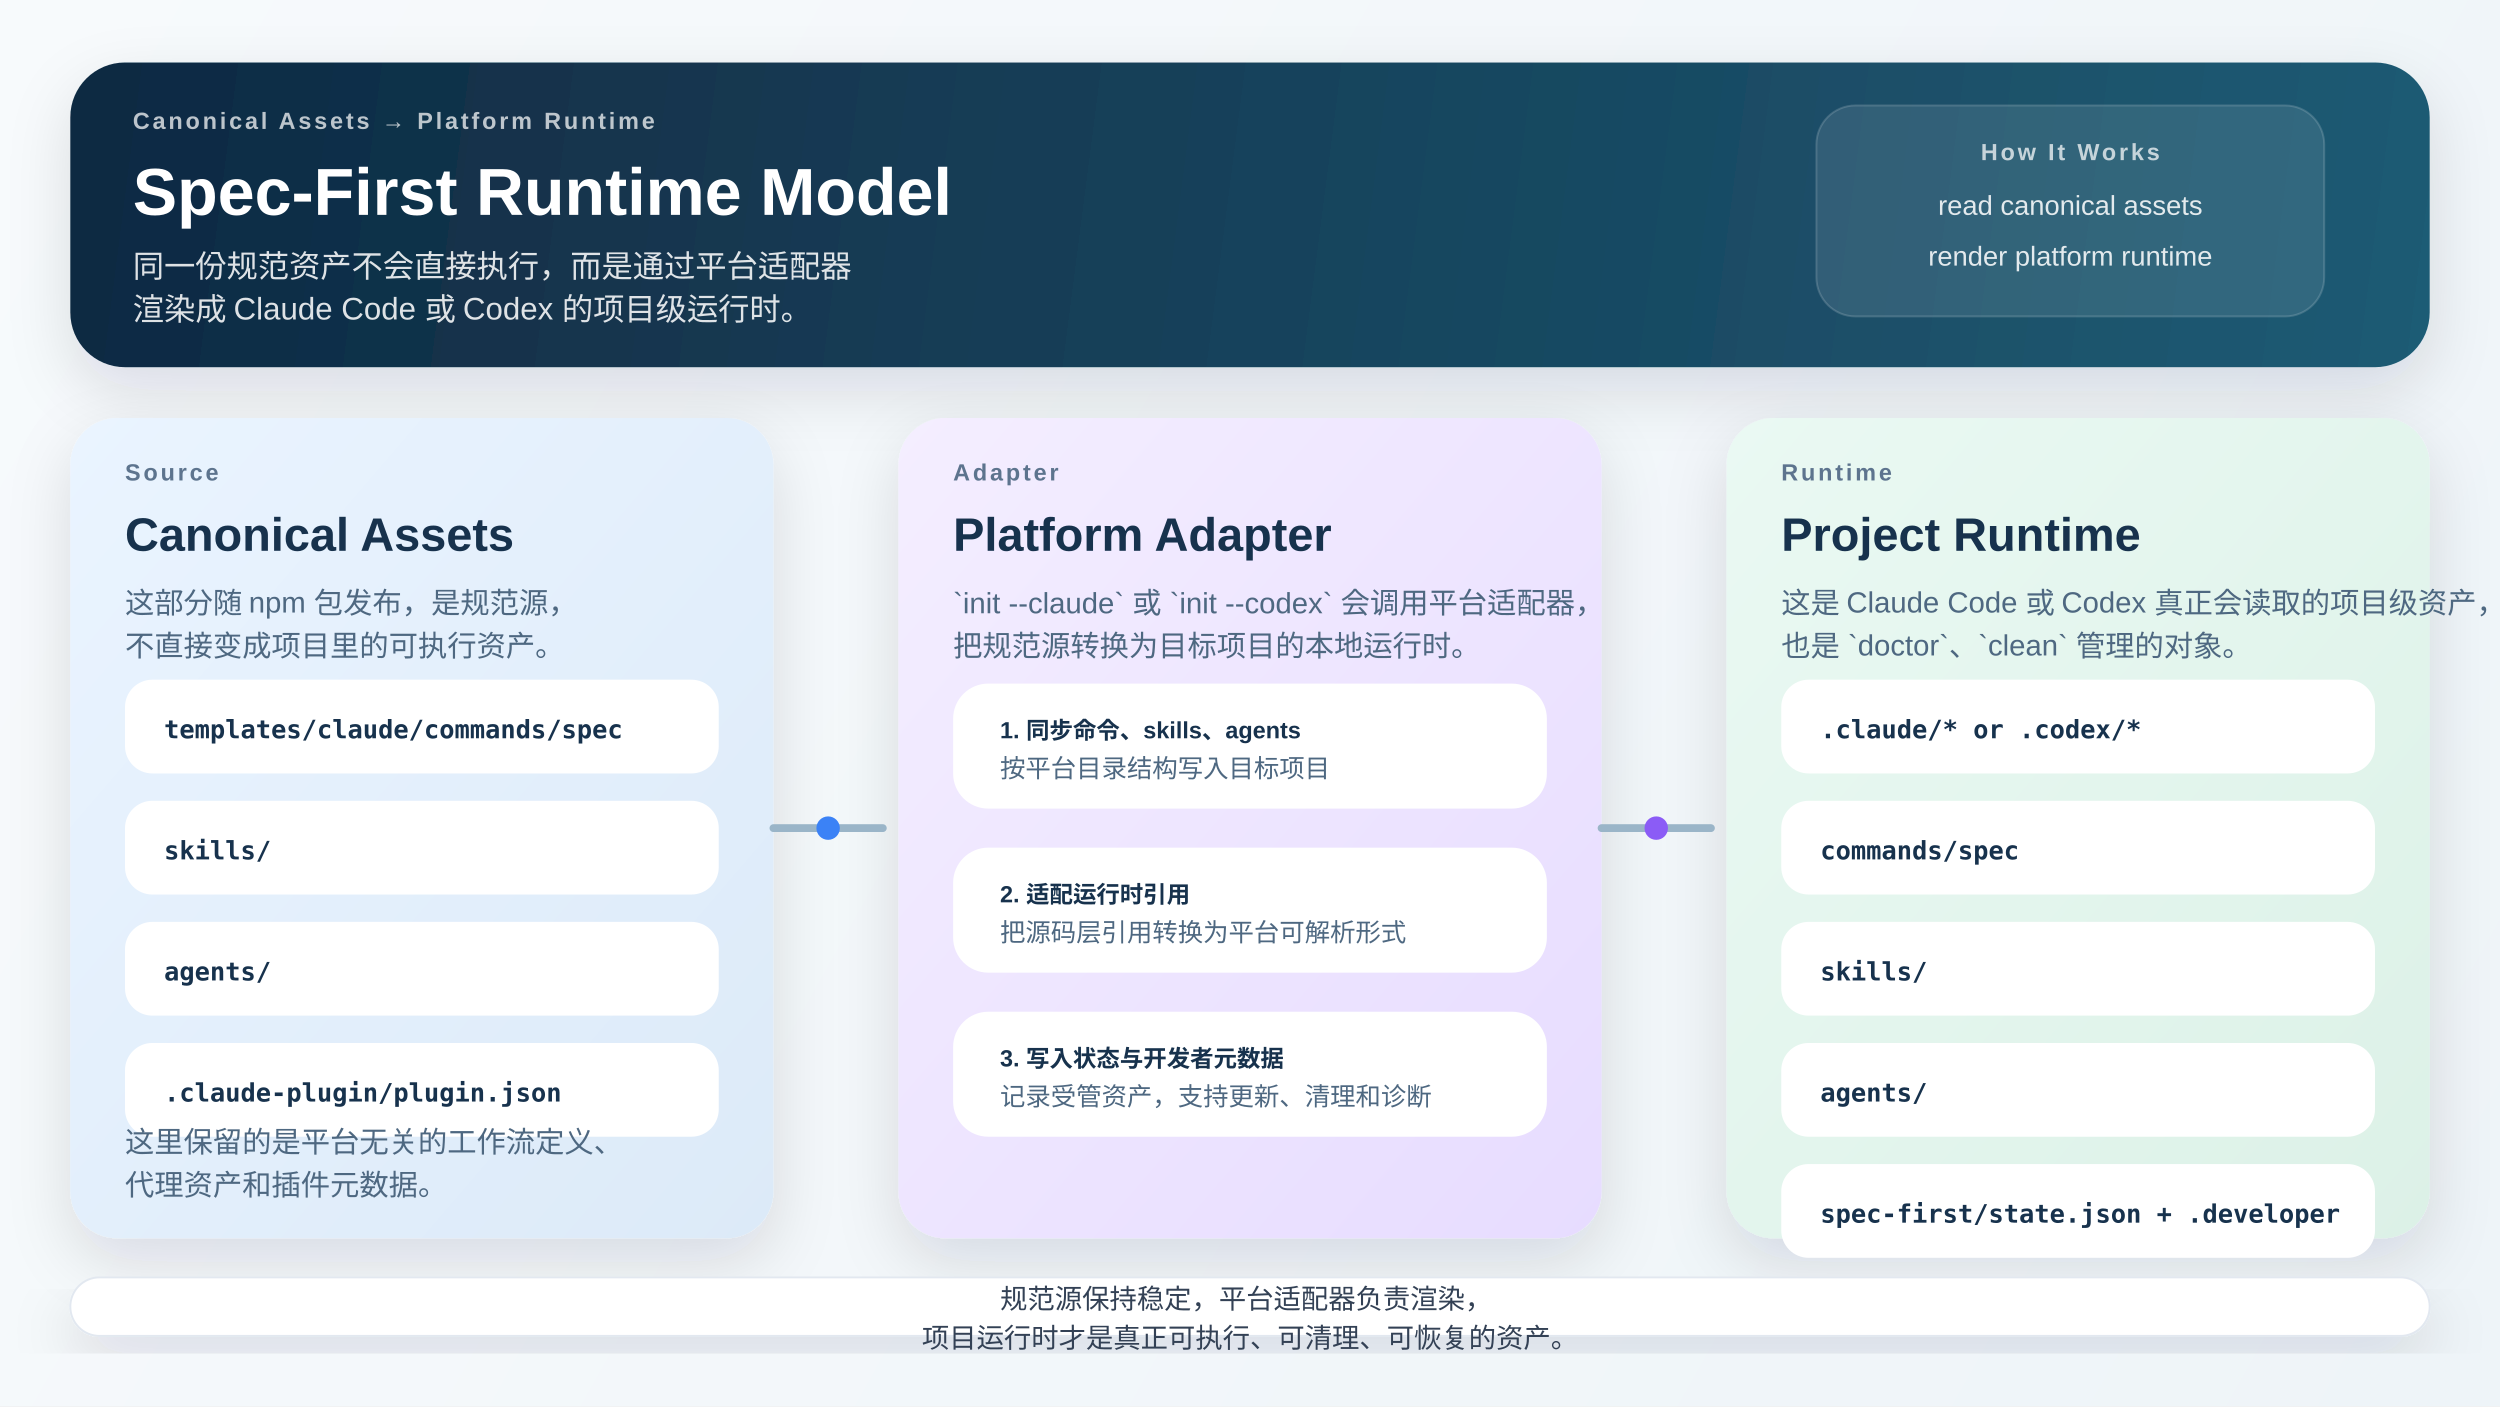
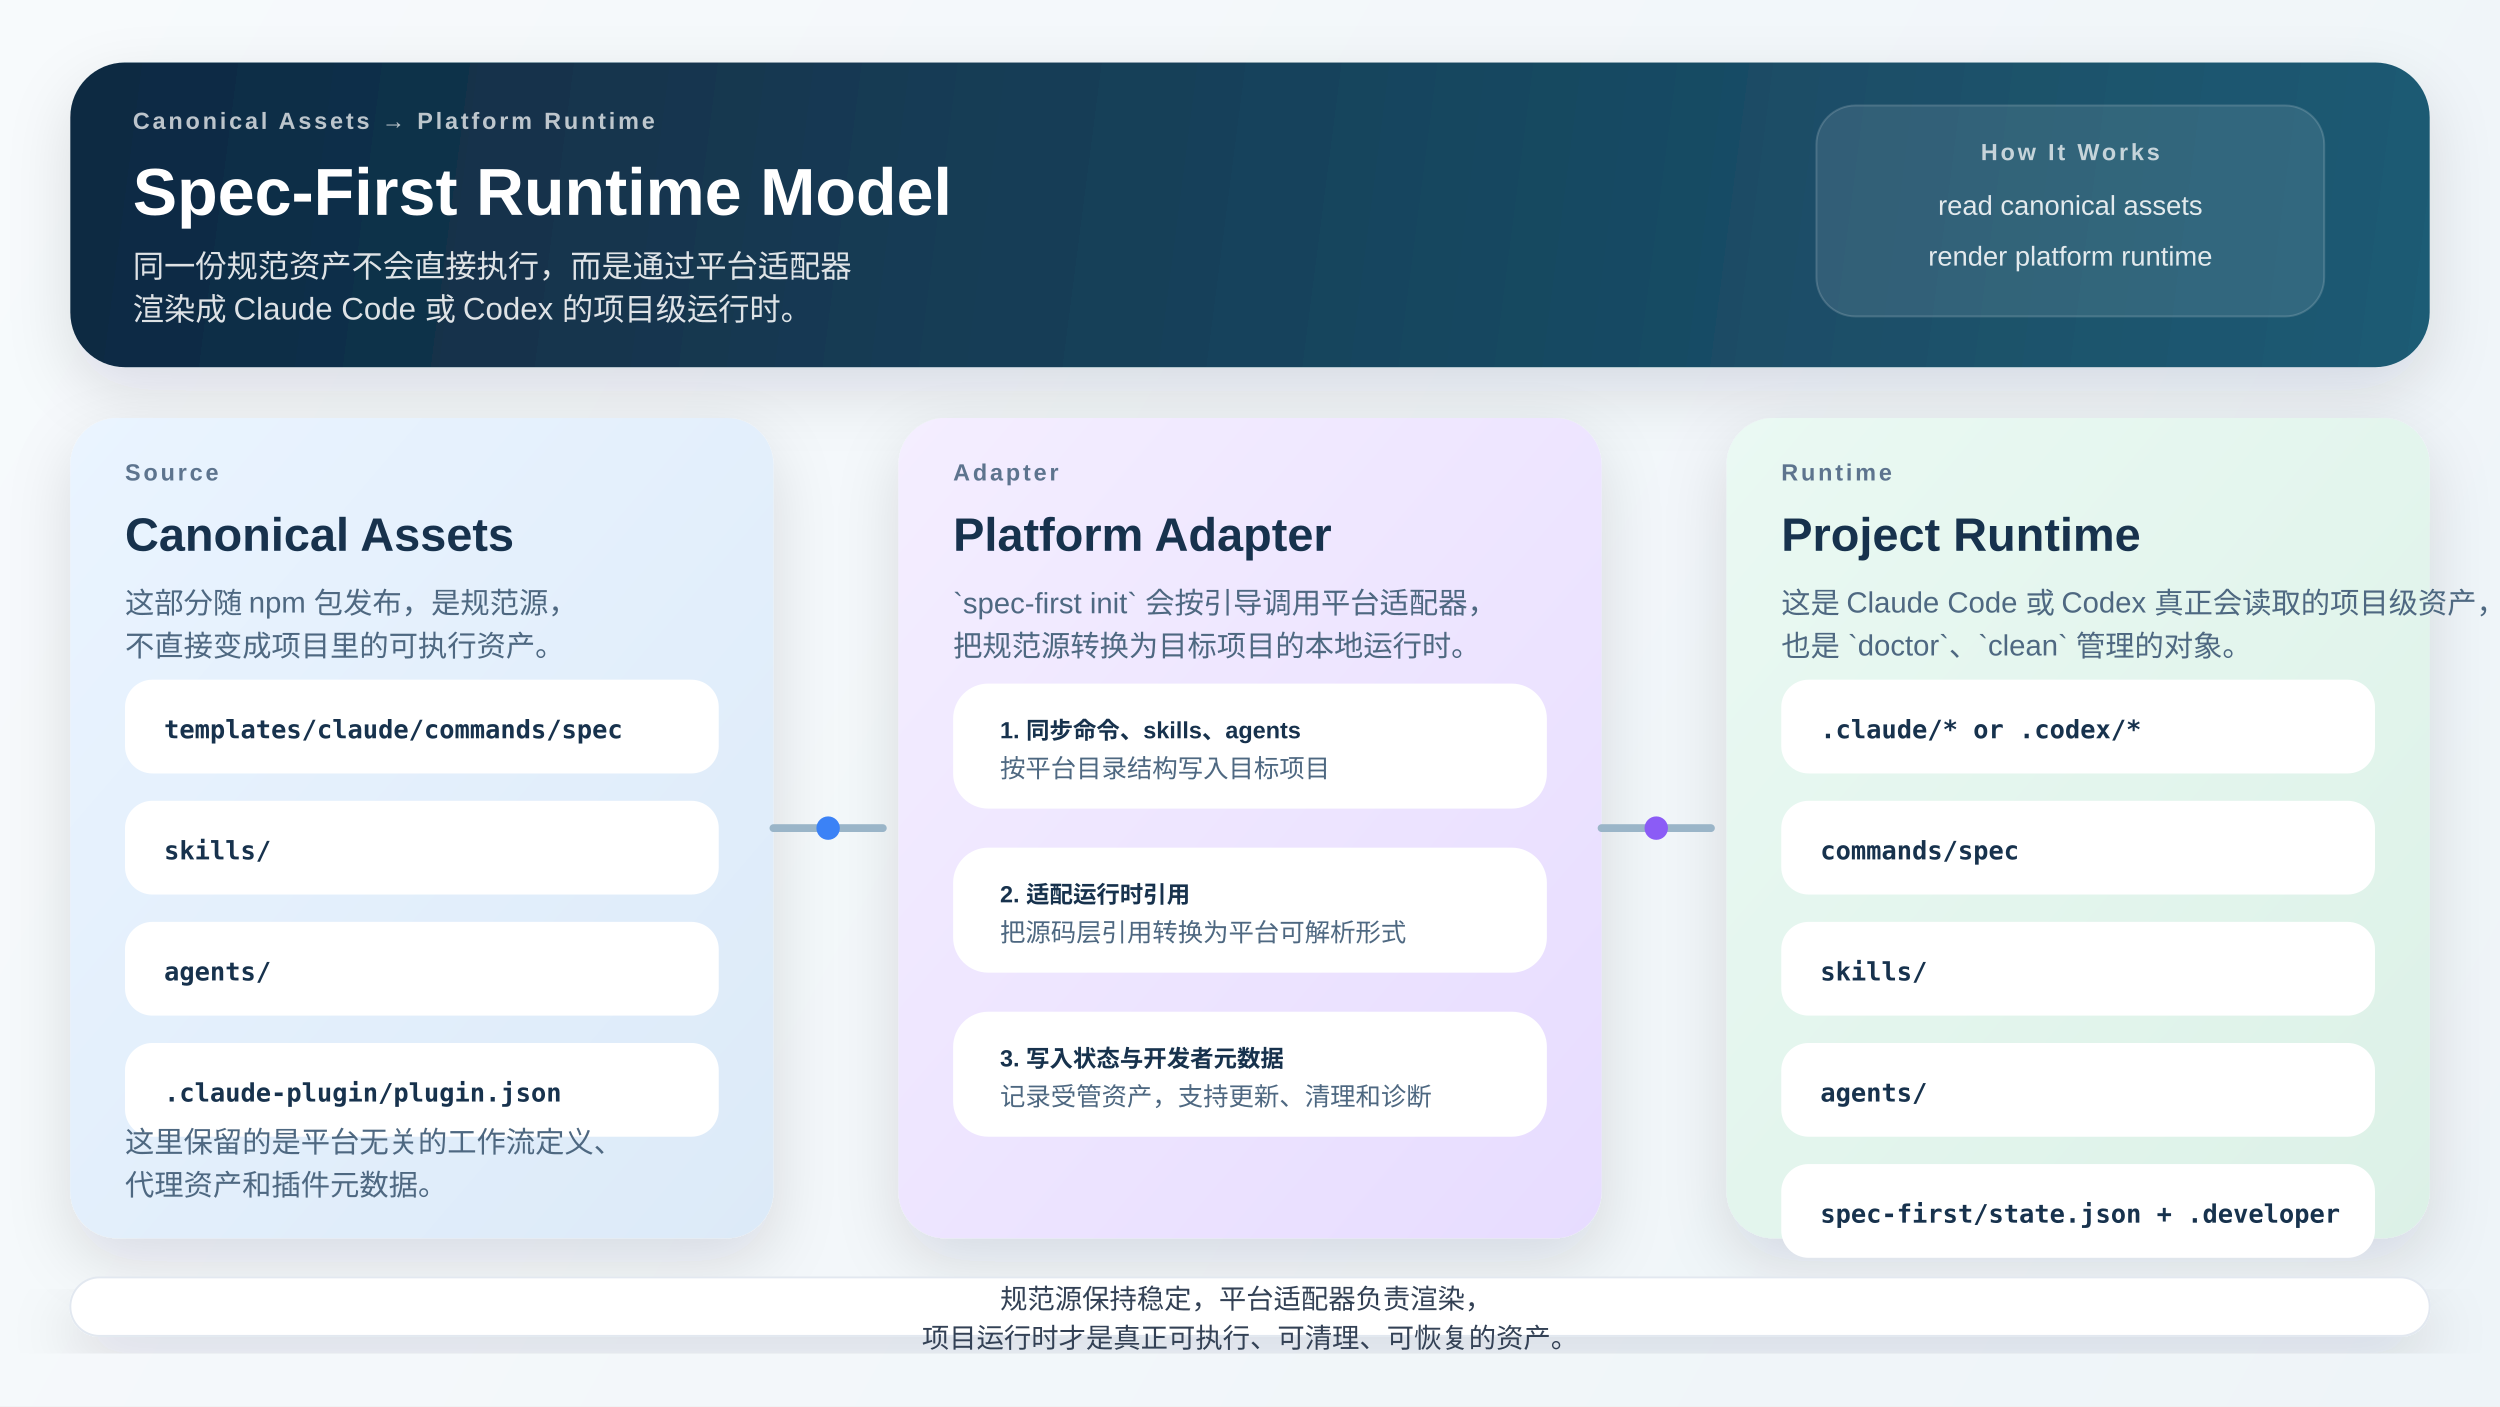
<svg xmlns="http://www.w3.org/2000/svg" viewBox="0 0 1280 720" width="1280" height="720" role="img" aria-labelledby="title desc">
  <defs>
    <linearGradient id="bg" x1="0" y1="0" x2="1280" y2="720" gradientUnits="userSpaceOnUse">
      <stop offset="0" stop-color="#F7FAFC" />
      <stop offset="1" stop-color="#EEF4F8" />
    </linearGradient>
    <linearGradient id="hero" x1="36" y1="32" x2="1244" y2="188" gradientUnits="userSpaceOnUse">
      <stop offset="0" stop-color="#0F2942" />
      <stop offset="1" stop-color="#1E5B74" />
    </linearGradient>
    <linearGradient id="cardBlue" x1="0" y1="0" x2="1" y2="1">
      <stop offset="0" stop-color="#EAF4FF" />
      <stop offset="1" stop-color="#DCEAF8" />
    </linearGradient>
    <linearGradient id="cardViolet" x1="0" y1="0" x2="1" y2="1">
      <stop offset="0" stop-color="#F4EEFF" />
      <stop offset="1" stop-color="#E7DCFF" />
    </linearGradient>
    <linearGradient id="cardMint" x1="0" y1="0" x2="1" y2="1">
      <stop offset="0" stop-color="#EAF9F3" />
      <stop offset="1" stop-color="#DCF1E7" />
    </linearGradient>
    <filter id="shadow" x="-20%" y="-20%" width="140%" height="150%">
      <feDropShadow dx="0" dy="12" stdDeviation="16" flood-color="#10243B" flood-opacity="0.12" />
    </filter>
    <style>
      .h1 { font: 700 34px "Avenir Next", "PingFang SC", "Helvetica Neue", Arial, sans-serif; fill: #fff; }
      .h2 { font: 700 24px "Avenir Next", "PingFang SC", "Helvetica Neue", Arial, sans-serif; fill: #17324d; }
      .eyebrowLight { font: 700 12px "Avenir Next", "PingFang SC", Arial, sans-serif; letter-spacing: 0.12em; fill: rgba(255,255,255,0.72); text-transform: uppercase; }
      .eyebrowDark { font: 700 12px "Avenir Next", "PingFang SC", Arial, sans-serif; letter-spacing: 0.12em; fill: #5D748E; text-transform: uppercase; }
      .sub { font: 500 16px "Avenir Next", "PingFang SC", "Helvetica Neue", Arial, sans-serif; fill: rgba(255,255,255,0.86); }
      .body { font: 500 15px "Avenir Next", "PingFang SC", "Helvetica Neue", Arial, sans-serif; fill: #4E6881; }
      .mono { font: 700 13px "SFMono-Regular", Menlo, monospace; fill: #17324d; }
      .pill { font: 700 12px "Avenir Next", "PingFang SC", Arial, sans-serif; fill: #17324d; }
    </style>
  </defs>
  <rect width="1280" height="720" fill="url(#bg)" />
  <g filter="url(#shadow)">
    <rect x="36" y="32" width="1208" height="156" rx="28" fill="url(#hero)" />
  </g>
  <text x="68" y="66" class="eyebrowLight">Canonical Assets → Platform Runtime</text>
  <text x="68" y="110" class="h1">Spec-First Runtime Model</text>
  <text x="68" y="142" class="sub">
    <tspan x="68" dy="0">同一份规范资产不会直接执行，而是通过平台适配器</tspan>
    <tspan x="68" dy="22">渲染成 Claude Code 或 Codex 的项目级运行时。</tspan>
  </text>
  <g transform="translate(930 54)">
    <rect x="0" y="0" width="260" height="108" rx="20" fill="rgba(255,255,255,0.10)" stroke="rgba(255,255,255,0.16)" />
    <text x="130" y="28" class="eyebrowLight" text-anchor="middle">How It Works</text>
    <text x="130" y="56" class="sub" text-anchor="middle" style="font-size:14px;">read canonical assets</text>
    <text x="130" y="82" class="sub" text-anchor="middle" style="font-size:14px;">render platform runtime</text>
  </g>
  <g filter="url(#shadow)">
    <rect x="36" y="214" width="360" height="420" rx="24" fill="url(#cardBlue)" />
  </g>
  <text x="64" y="246" class="eyebrowDark">Source</text>
  <text x="64" y="282" class="h2">Canonical Assets</text>
  <text x="64" y="314" class="body">
    <tspan x="64" dy="0">这部分随 npm 包发布，是规范源，</tspan>
    <tspan x="64" dy="22">不直接变成项目里的可执行资产。</tspan>
  </text>
  <g transform="translate(64 348)">
    <rect x="0" y="0" width="304" height="48" rx="14" fill="#fff" />
    <text x="20" y="30" class="mono">templates/claude/commands/spec</text>
    <rect x="0" y="62" width="304" height="48" rx="14" fill="#fff" />
    <text x="20" y="92" class="mono">skills/</text>
    <rect x="0" y="124" width="304" height="48" rx="14" fill="#fff" />
    <text x="20" y="154" class="mono">agents/</text>
    <rect x="0" y="186" width="304" height="48" rx="14" fill="#fff" />
    <text x="20" y="216" class="mono">.claude-plugin/plugin.json</text>
  </g>
  <text x="64" y="590" class="body">
    <tspan x="64" dy="0">这里保留的是平台无关的工作流定义、</tspan>
    <tspan x="64" dy="22">代理资产和插件元数据。</tspan>
  </text>
  <g filter="url(#shadow)">
    <rect x="460" y="214" width="360" height="420" rx="24" fill="url(#cardViolet)" />
  </g>
  <text x="488" y="246" class="eyebrowDark">Adapter</text>
  <text x="488" y="282" class="h2">Platform Adapter</text>
  <text x="488" y="314" class="body">
-     <tspan x="488" dy="0">`init --claude` 或 `init --codex` 会调用平台适配器，</tspan>
+     <tspan x="488" dy="0">`spec-first init` 会按引导调用平台适配器，</tspan>
    <tspan x="488" dy="22">把规范源转换为目标项目的本地运行时。</tspan>
  </text>
  <g transform="translate(488 350)">
    <rect x="0" y="0" width="304" height="64" rx="18" fill="#fff" />
    <text x="24" y="28" class="pill">1. 同步命令、skills、agents</text>
    <text x="24" y="48" class="body" style="font-size:13px;">按平台目录结构写入目标项目</text>
    <rect x="0" y="84" width="304" height="64" rx="18" fill="#fff" />
    <text x="24" y="112" class="pill">2. 适配运行时引用</text>
    <text x="24" y="132" class="body" style="font-size:13px;">把源码层引用转换为平台可解析形式</text>
    <rect x="0" y="168" width="304" height="64" rx="18" fill="#fff" />
    <text x="24" y="196" class="pill">3. 写入状态与开发者元数据</text>
    <text x="24" y="216" class="body" style="font-size:13px;">记录受管资产，支持更新、清理和诊断</text>
  </g>
  <g filter="url(#shadow)">
    <rect x="884" y="214" width="360" height="420" rx="24" fill="url(#cardMint)" />
  </g>
  <text x="912" y="246" class="eyebrowDark">Runtime</text>
  <text x="912" y="282" class="h2">Project Runtime</text>
  <text x="912" y="314" class="body">
    <tspan x="912" dy="0">这是 Claude Code 或 Codex 真正会读取的项目级资产，</tspan>
    <tspan x="912" dy="22">也是 `doctor`、`clean` 管理的对象。</tspan>
  </text>
  <g transform="translate(912 348)">
    <rect x="0" y="0" width="304" height="48" rx="14" fill="#fff" />
    <text x="20" y="30" class="mono">.claude/* or .codex/*</text>
    <rect x="0" y="62" width="304" height="48" rx="14" fill="#fff" />
    <text x="20" y="92" class="mono">commands/spec</text>
    <rect x="0" y="124" width="304" height="48" rx="14" fill="#fff" />
    <text x="20" y="154" class="mono">skills/</text>
    <rect x="0" y="186" width="304" height="48" rx="14" fill="#fff" />
    <text x="20" y="216" class="mono">agents/</text>
    <rect x="0" y="248" width="304" height="48" rx="14" fill="#fff" />
    <text x="20" y="278" class="mono">spec-first/state.json + .developer</text>
  </g>
  <g>
    <path d="M396 424H452" fill="none" stroke="#9AB5C8" stroke-width="4" stroke-linecap="round" />
    <path d="M820 424H876" fill="none" stroke="#9AB5C8" stroke-width="4" stroke-linecap="round" />
    <circle cx="424" cy="424" r="6" fill="#3B82F6">
      <animate attributeName="cx" values="396;452;396" dur="2.2s" repeatCount="indefinite" />
    </circle>
    <circle cx="848" cy="424" r="6" fill="#8B5CF6">
      <animate attributeName="cx" values="820;876;820" dur="2.2s" begin="0.5s" repeatCount="indefinite" />
    </circle>
  </g>
  <g filter="url(#shadow)">
    <rect x="36" y="654" width="1208" height="30" rx="15" fill="#fff" stroke="#E2E8F0" />
  </g>
  <text x="640" y="670" text-anchor="middle" class="body" style="font-size:14px; fill:#334155;">
    <tspan x="640" dy="0">规范源保持稳定，平台适配器负责渲染，</tspan>
    <tspan x="640" dy="20">项目运行时才是真正可执行、可清理、可恢复的资产。</tspan>
  </text>
</svg>
